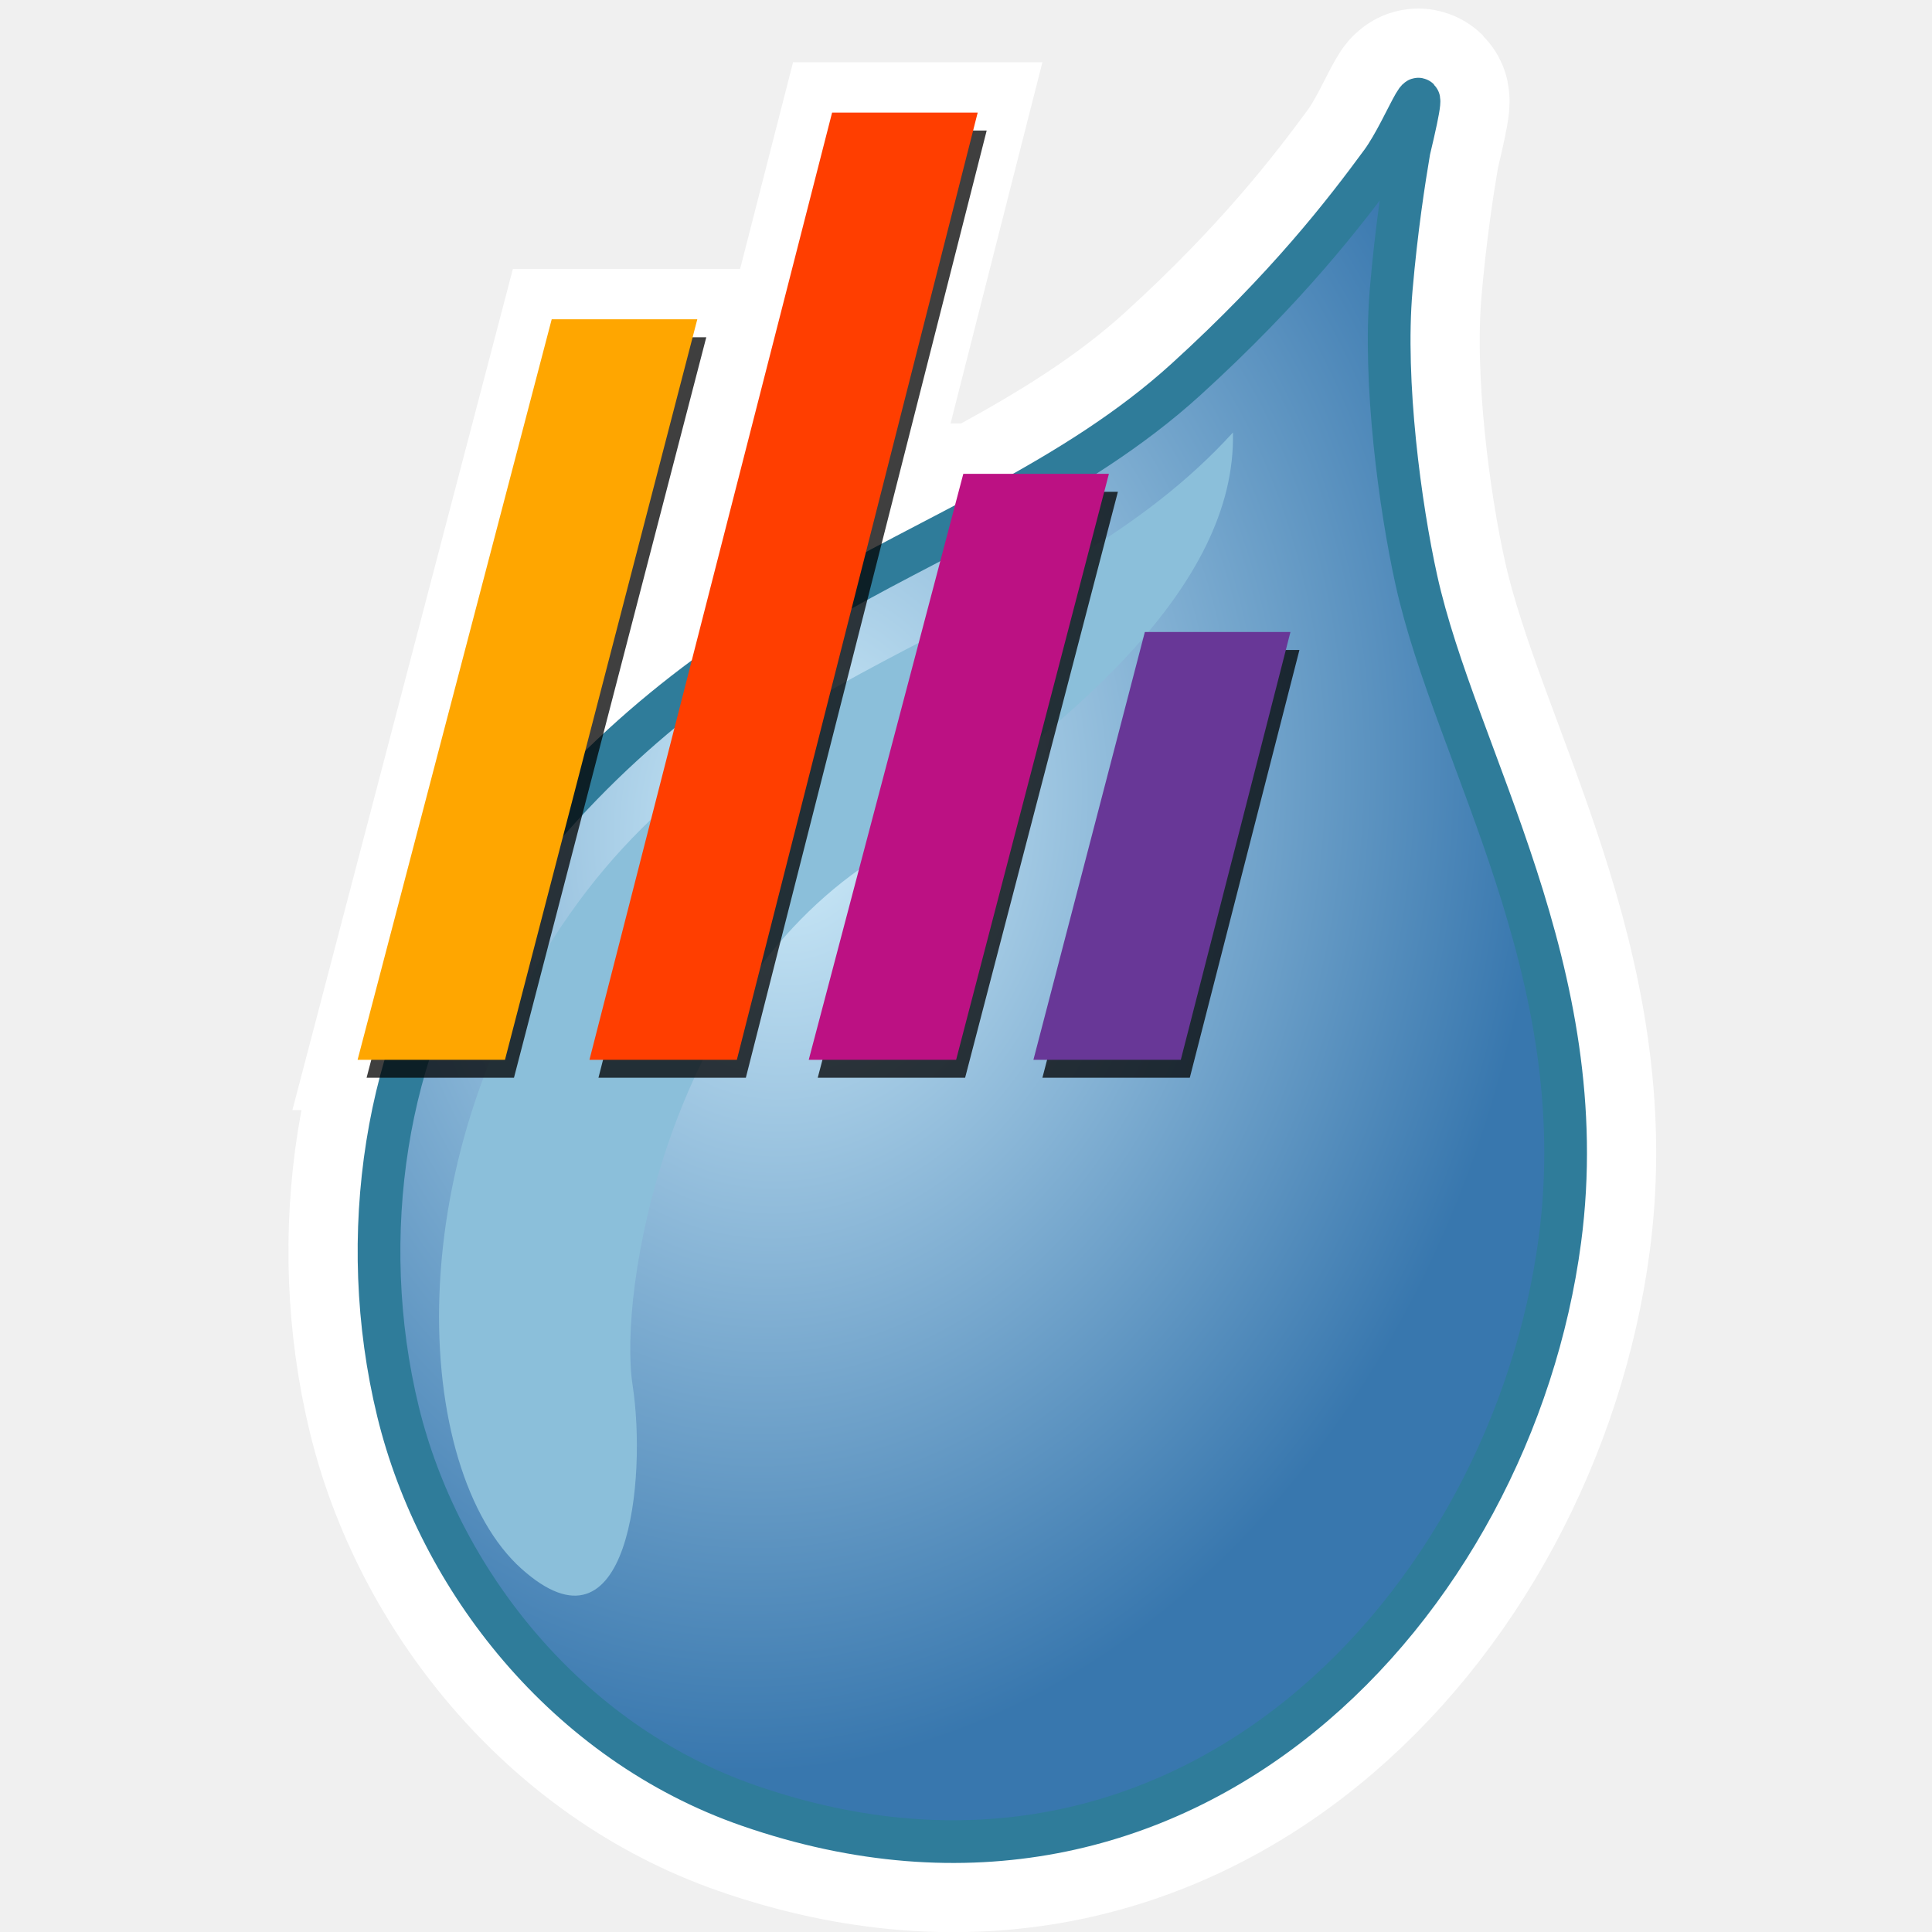
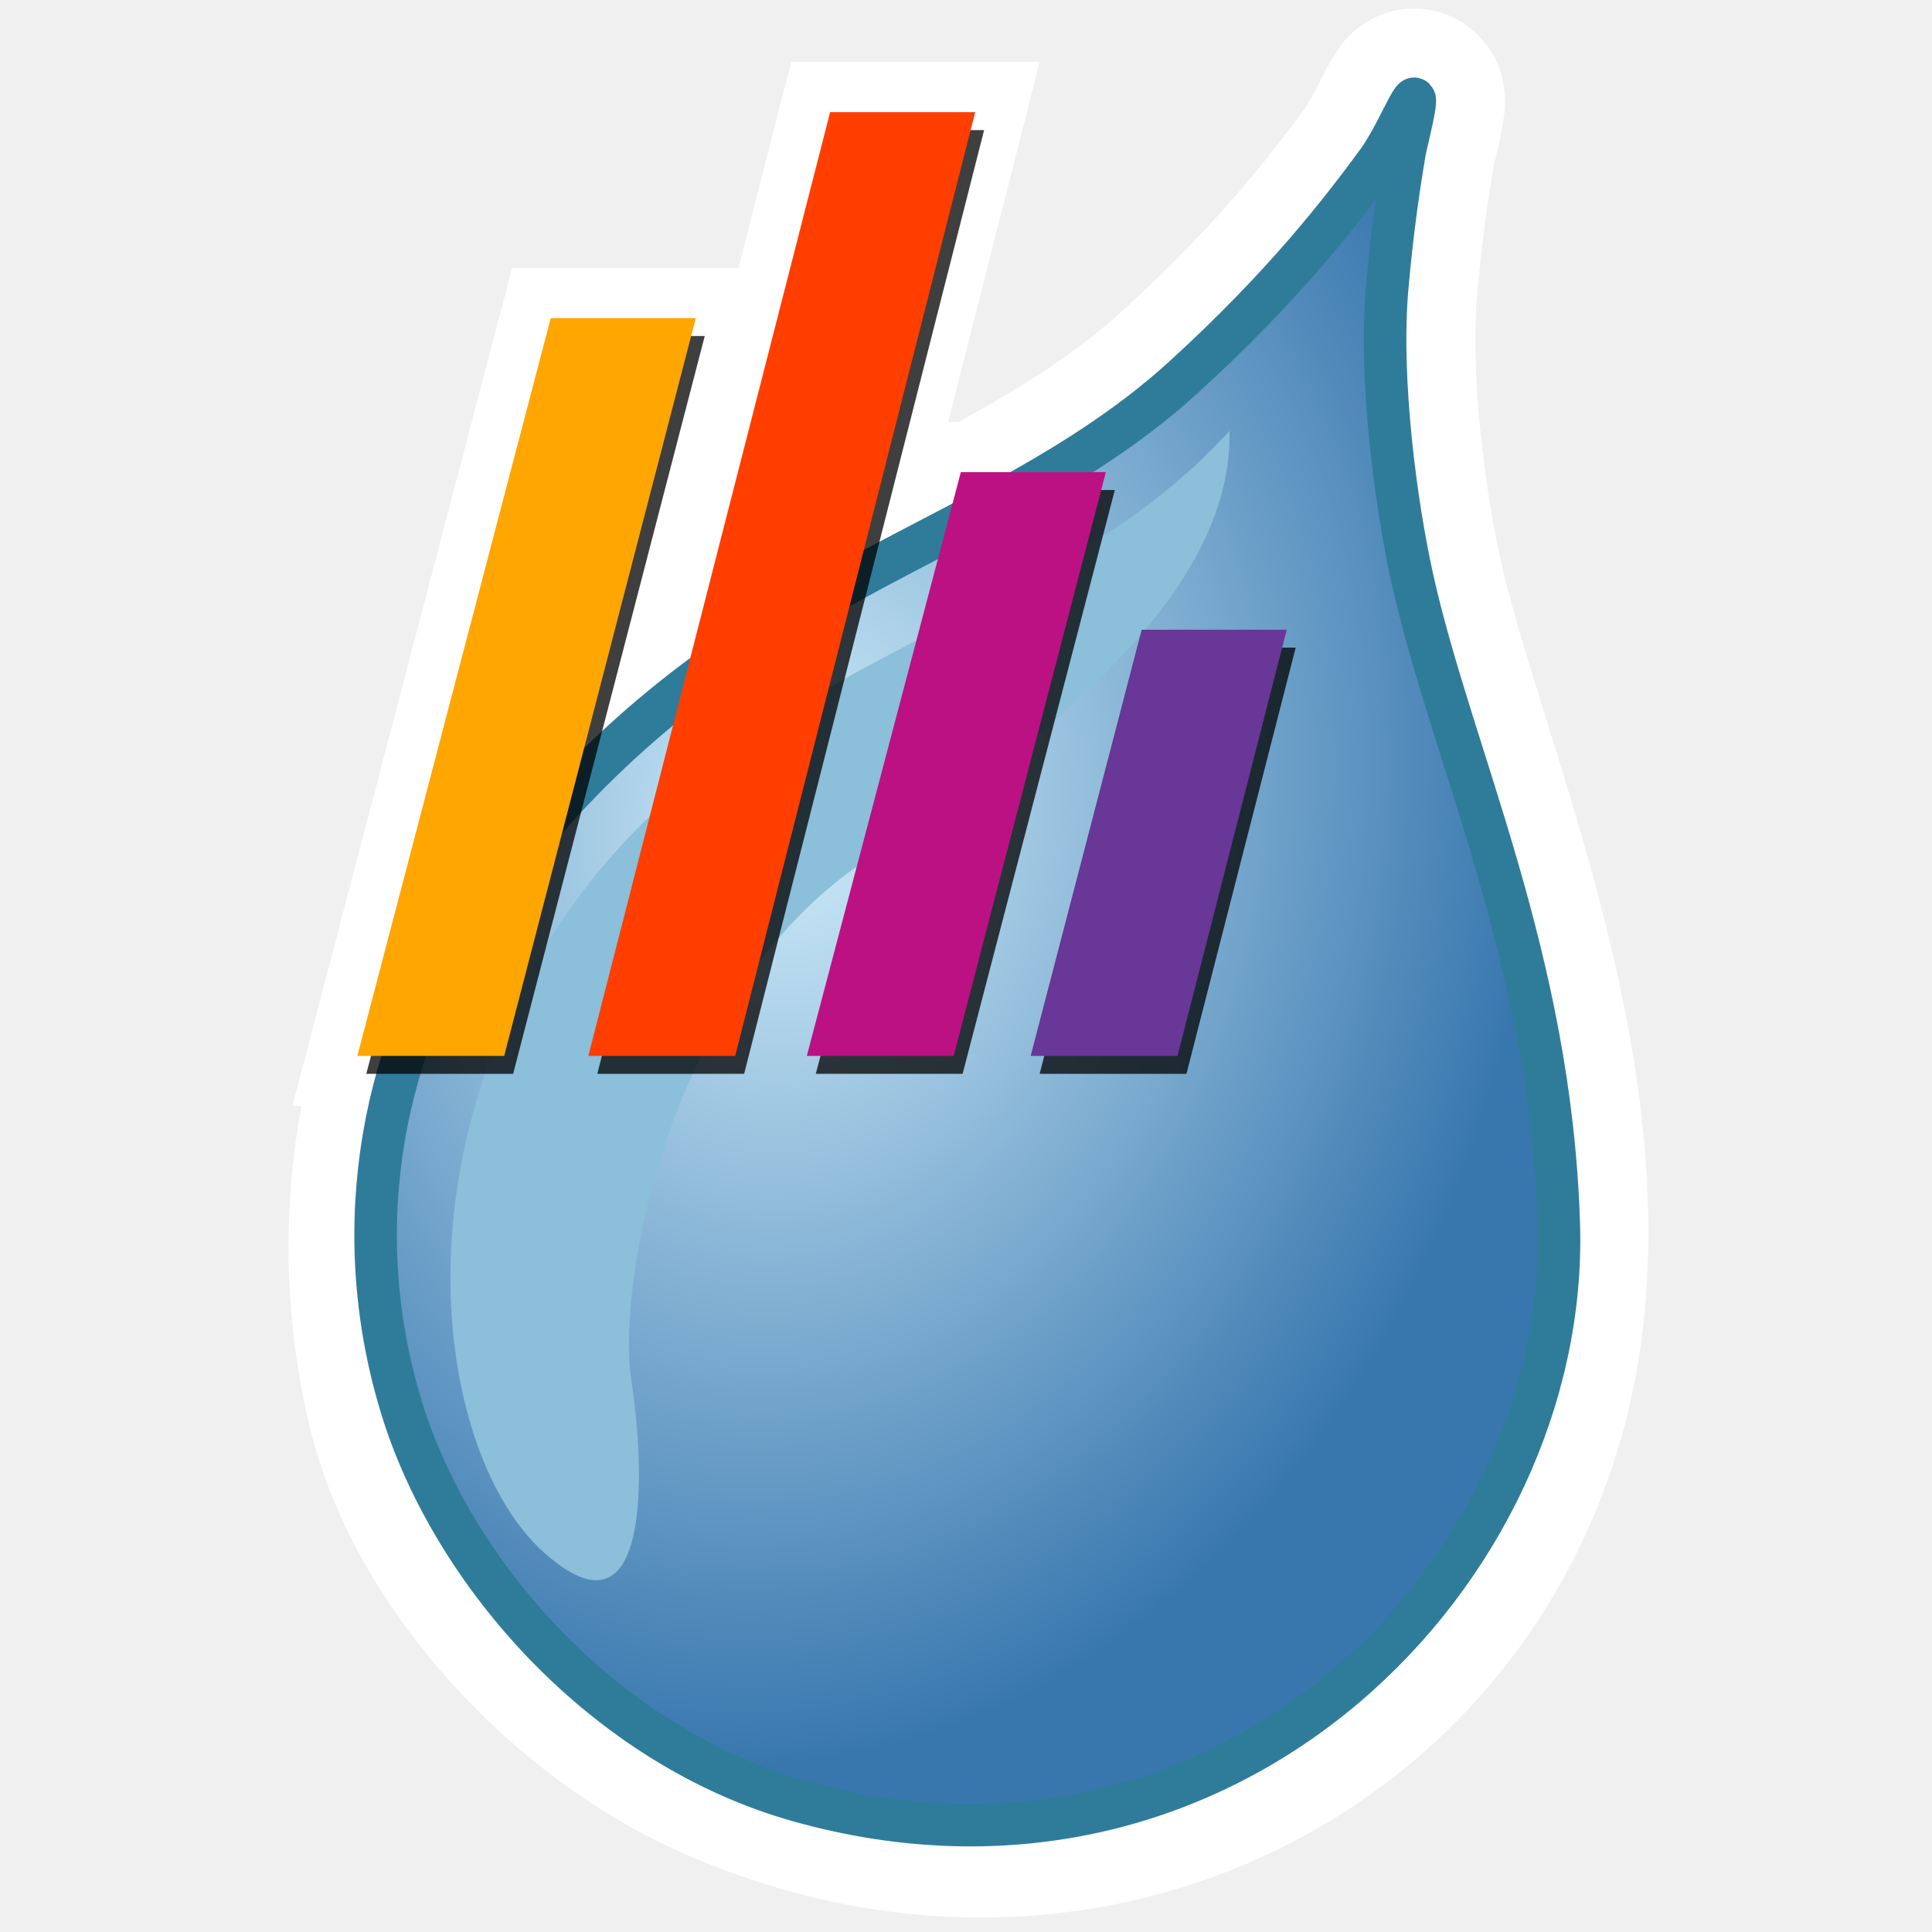
<svg xmlns="http://www.w3.org/2000/svg" xmlns:xlink="http://www.w3.org/1999/xlink" viewBox="0 0 192 192" preserveAspectRatio="xMinYMin meet" width="192" height="192" id="svg2" version="1.1">
  <defs id="defs4">
    <linearGradient id="linearGradient4003">
      <stop style="stop-color:#cfecfa;stop-opacity:1;" offset="0" id="stop4005" />
      <stop style="stop-color:#3877ae;stop-opacity:1;" offset="1" id="stop4007" />
    </linearGradient>
    <radialGradient xlink:href="#linearGradient4003" id="radialGradient4009" cx="-54.844" cy="337.301" fx="-54.844" fy="337.301" r="42.805" gradientTransform="matrix(-0.2275812,1.556473,-1.210768,-0.1770336,470.6631,423.9786)" gradientUnits="userSpaceOnUse" />
    <radialGradient xlink:href="#linearGradient4003" id="radialGradient3019" gradientUnits="userSpaceOnUse" gradientTransform="matrix(-0.2275812,1.556473,-1.210768,-0.1770336,470.6631,423.9786)" cx="-54.844" cy="337.301" fx="-54.844" fy="337.301" r="42.805" />
    <radialGradient xlink:href="#linearGradient4003" id="radialGradient3024" gradientUnits="userSpaceOnUse" gradientTransform="matrix(-0.3219448,2.201845,-1.712797,-0.2504383,672.6926,495.6964)" cx="-54.844" cy="337.301" fx="-54.844" fy="337.301" r="42.805" />
  </defs>
  <g id="layer1" transform="translate(-33.5,-207.875)">
-     <g id="g3058" style="fill:#ffffff;fill-opacity:1;stroke:#ffffff;stroke-width:8;stroke-miterlimit:4;stroke-opacity:1;stroke-dasharray:none" transform="translate(0,-1.292893)">
-       <path id="path3015" d="m 170.796,225.31 c -3.632,4.943 -9.387,12.429 -19.449,21.576 -11.021,10.019 -25.163,15.437 -37.546,22.801 -12.383,7.364 -23.252,16.334 -32.835,30.024 -9.102,13.003 -12.169,32.268 -7.913,49.733 4.042,16.589 16.675,32.861 34.88,39.168 43.452,15.054 75.808,-20.097 80.59,-56.232 3.52,-26.603 -10.36,-47.907 -14.27,-65.58 -1.6,-7.233 -3.293,-19.676 -2.495,-28.903 0.521,-6.03 1.268,-10.795 1.769,-13.77 2.476,-10.355 -0.151,-2.342 -2.731,1.183 z" style="color:#000000;fill:#000000;fill-opacity:1;stroke:#ffffff;stroke-width:18;stroke-linejoin:round;stroke-miterlimit:4;stroke-opacity:1;stroke-dasharray:none;marker:none;visibility:visible;display:inline;overflow:visible;enable-background:accumulate" />
-       <g transform="matrix(1.414637,0,0,1.414637,6.875087,-104.0795)" id="g3038" style="fill:#ffffff;fill-opacity:1;stroke:#ffffff;stroke-width:7.069;stroke-miterlimit:4;stroke-opacity:1;stroke-dasharray:none;stroke-linejoin:miter">
-         <path id="path3040" d="m 57.579,243.861 10.228,0 -13.511,52.023 -10.354,0 z" style="fill:#ffffff;fill-opacity:1;stroke:#ffffff;stroke-width:7.069;stroke-miterlimit:4;stroke-opacity:1;stroke-dasharray:none;stroke-linejoin:miter" />
-         <path style="fill:#ffffff;fill-opacity:1;stroke:#ffffff;stroke-width:7.069;stroke-miterlimit:4;stroke-opacity:1;stroke-dasharray:none;stroke-linejoin:miter" d="m 77.277,229.34 10.228,0 -16.92,66.544 -10.354,0 z" id="path3042" />
-         <path id="path3044" d="m 86.494,254.72 10.228,0 -10.733,41.164 -10.354,0 z" style="fill:#ffffff;fill-opacity:1;stroke:#ffffff;stroke-width:7.069;stroke-miterlimit:4;stroke-opacity:1;stroke-dasharray:none;stroke-linejoin:miter" />
-         <path style="fill:#ffffff;fill-opacity:1;stroke:#ffffff;stroke-width:7.069;stroke-miterlimit:4;stroke-opacity:1;stroke-dasharray:none;stroke-linejoin:miter" d="m 99.247,265.832 10.228,0 -7.702,30.052 -10.354,0 z" id="path3046" />
+     <g id="g3058" style="fill:#ffffff;fill-opacity:1;stroke:#626262;stroke-width:8;stroke-miterlimit:4;stroke-opacity:1;stroke-dasharray:none" transform="translate(0,-1.292893)">
+       <path id="path3015" d="m 170.395,225.253 c -3.618,4.925 -9.352,12.383 -19.377,21.496 -10.98,9.982 -25.07,15.38 -37.407,22.717 -12.337,7.337 -23.166,16.274 -32.714,29.913 -9.069,12.955 -12.114,32.146 -7.884,49.55 3.673,15.113 17.292,29.601 31.588,36.025 38.868,17.463 79.922,-6.276 83.458,-46.687 2.33,-26.634 -10.325,-54.069 -14.22,-71.677 -1.594,-7.207 -3.281,-19.603 -2.486,-28.796 0.52,-6.008 1.263,-10.755 1.763,-13.719 2.467,-10.317 -0.151,-2.334 -2.721,1.178 z" style="color:#000000;fill:#000000;fill-opacity:1;stroke:#ffffff;stroke-width:17.934;stroke-linejoin:round;stroke-miterlimit:4;stroke-opacity:1;stroke-dasharray:none;marker:none;visibility:visible;display:inline;overflow:visible;enable-background:accumulate" />
+       <g transform="matrix(1.409415,0,0,1.409415,7.07917,-102.9201)" id="g3038" style="fill:#ffffff;fill-opacity:1;stroke:#ffffff;stroke-width:7.069;stroke-linejoin:miter;stroke-miterlimit:4;stroke-opacity:1;stroke-dasharray:none">
+         <path id="path3040" d="m 57.579,243.861 10.228,0 -13.511,52.023 -10.354,0 z" style="fill:#ffffff;fill-opacity:1;stroke:#ffffff;stroke-width:7.069;stroke-linejoin:miter;stroke-miterlimit:4;stroke-opacity:1;stroke-dasharray:none" />
+         <path style="fill:#ffffff;fill-opacity:1;stroke:#ffffff;stroke-width:7.069;stroke-linejoin:miter;stroke-miterlimit:4;stroke-opacity:1;stroke-dasharray:none" d="m 77.277,229.34 10.228,0 -16.92,66.544 -10.354,0 z" id="path3042" />
+         <path id="path3044" d="m 86.494,254.72 10.228,0 -10.733,41.164 -10.354,0 z" style="fill:#ffffff;fill-opacity:1;stroke:#ffffff;stroke-width:7.069;stroke-linejoin:miter;stroke-miterlimit:4;stroke-opacity:1;stroke-dasharray:none" />
+         <path style="fill:#ffffff;fill-opacity:1;stroke:#ffffff;stroke-width:7.069;stroke-linejoin:miter;stroke-miterlimit:4;stroke-opacity:1;stroke-dasharray:none" d="m 99.247,265.832 10.228,0 -7.702,30.052 -10.354,0 z" id="path3046" />
      </g>
    </g>
-     <g id="logo-droplet" transform="matrix(1.414637,0,0,1.414637,6.875087,-105.3724)">
-       <path id="path3969" d="m 115.875,232.844 c -2.567,3.494 -6.636,8.786 -13.748,15.252 -7.791,7.082 -17.788,10.912 -26.541,16.118 -8.753,5.206 -16.437,11.547 -23.211,21.224 -6.434,9.192 -8.602,22.81 -5.594,35.156 2.857,11.726 11.788,23.229 24.656,27.688 30.716,10.641 53.589,-14.206 56.969,-39.75 2.489,-18.806 -7.324,-33.866 -10.087,-46.358 -1.131,-5.113 -2.328,-13.909 -1.764,-20.431 0.369,-4.263 0.896,-7.631 1.251,-9.734 1.75,-7.32 -0.107,-1.656 -1.931,0.836 z" style="fill:url(#radialGradient4009);fill-opacity:1;stroke:none" />
-       <path style="color:#000000;fill:none;stroke:#2f7c9a;stroke-width:3;stroke-linejoin:round;stroke-miterlimit:4;stroke-opacity:1;stroke-dasharray:none;marker:none;visibility:visible;display:inline;overflow:visible;enable-background:accumulate" d="m 115.875,232.844 c -2.567,3.494 -6.636,8.786 -13.748,15.252 -7.791,7.082 -17.788,10.912 -26.541,16.118 -8.753,5.206 -16.437,11.547 -23.211,21.224 -6.434,9.192 -8.602,22.81 -5.594,35.156 2.857,11.726 11.788,23.229 24.656,27.688 30.716,10.641 53.589,-14.206 56.969,-39.75 2.489,-18.806 -7.324,-33.866 -10.087,-46.358 -1.131,-5.113 -2.328,-13.909 -1.764,-20.431 0.369,-4.263 0.896,-7.631 1.251,-9.734 1.75,-7.32 -0.107,-1.656 -1.931,0.836 z" id="path3256" />
-       <path id="path3965" d="m 105.435,251.816 c -12.627,13.89 -33.335,15.784 -45.962,32.956 -13.114,17.835 -11.617,40.027 -4.041,46.846 7.576,6.819 8.839,-6.313 7.829,-12.879 -1.01,-6.566 2.399,-27.274 16.668,-36.744 14.268,-9.47 25.759,-19.445 25.506,-30.178 z" style="fill:#8bbfda;fill-opacity:1;stroke:none" />
+     <g id="logo-droplet" transform="matrix(1.409415,0,0,1.409415,7.07917,-104.213)">
+       <path id="path3969" d="m 115.875,232.844 c -2.567,3.494 -6.636,8.786 -13.748,15.252 -7.791,7.082 -17.788,10.912 -26.541,16.118 -8.753,5.206 -16.437,11.547 -23.211,21.224 -6.434,9.192 -8.602,22.81 -5.594,35.156 2.857,11.726 12.459,23.491 25.531,27.313 30.841,9.017 58.462,-15.456 56.094,-39.375 -1.869,-18.877 -7.324,-33.866 -10.087,-46.358 -1.131,-5.113 -2.328,-13.909 -1.764,-20.431 0.369,-4.263 0.896,-7.631 1.251,-9.734 1.75,-7.32 -0.107,-1.656 -1.931,0.836 z" style="fill:url(#radialGradient4009);fill-opacity:1;stroke:none" />
+       <path style="color:#000000;fill:none;stroke:#2f7c9a;stroke-width:3;stroke-linejoin:round;stroke-miterlimit:4;stroke-opacity:1;stroke-dasharray:none;marker:none;visibility:visible;display:inline;overflow:visible;enable-background:accumulate" d="m 115.875,232.844 c -2.567,3.494 -6.636,8.786 -13.748,15.252 -7.791,7.082 -17.788,10.912 -26.541,16.118 -8.753,5.206 -16.437,11.547 -23.211,21.224 -6.434,9.192 -9.28,22.198 -5.343,35.156 3.589,11.813 14.358,23.968 28.03,27.812 30.377,8.539 54.339,-16.334 53.595,-40.627 -0.581,-18.961 -7.574,-33.113 -10.338,-45.606 -1.131,-5.113 -2.328,-13.909 -1.764,-20.431 0.369,-4.263 0.896,-7.631 1.251,-9.734 1.75,-7.32 -0.107,-1.656 -1.931,0.836 z" id="path3256" />
+       <path id="path3965" d="m 105.435,251.816 c -12.627,13.89 -33.335,15.784 -45.962,32.956 -13.114,17.835 -9.986,39.275 -2.41,46.093 7.576,6.819 7.208,-5.561 6.198,-12.127 -1.01,-6.566 2.399,-27.274 16.668,-36.744 14.268,-9.47 25.759,-19.445 25.506,-30.178 z" style="fill:#8bbfda;fill-opacity:1;stroke:none" />
    </g>
-     <g id="logo-chart" transform="matrix(1.414637,0,0,1.414637,6.875087,-105.3724)">
+     <g id="logo-chart" transform="matrix(1.409415,0,0,1.409415,7.07917,-104.213)">
      <g transform="translate(0.6313453,1.262691)" style="opacity:0.753;fill:#000000;fill-opacity:1" id="use3929">
        <path id="path3933" d="m 57.579,243.861 10.228,0 -13.511,52.023 -10.354,0 z" style="fill:#000000;fill-opacity:1;stroke:none" />
        <path style="fill:#000000;fill-opacity:1;stroke:none" d="m 77.277,229.34 10.228,0 -16.92,66.544 -10.354,0 z" id="path3935" />
        <path id="path3937" d="m 86.494,254.72 10.228,0 -10.733,41.164 -10.354,0 z" style="fill:#000000;fill-opacity:1;stroke:none" />
        <path style="fill:#000000;fill-opacity:1;stroke:none" d="m 99.247,265.832 10.228,0 -7.702,30.052 -10.354,0 z" id="path3939" />
      </g>
      <g id="g3923">
        <path style="fill:#ffa600;fill-opacity:1;stroke:none" d="m 57.579,243.861 10.228,0 -13.511,52.023 -10.354,0 z" id="path3915" />
        <path id="path3917" d="m 77.277,229.34 10.228,0 -16.92,66.544 -10.354,0 z" style="fill:#ff3e00;fill-opacity:1;stroke:none" />
        <path style="fill:#bc1183;fill-opacity:1;stroke:none" d="m 86.494,254.72 10.228,0 -10.733,41.164 -10.354,0 z" id="path3919" />
        <path id="path3921" d="m 99.247,265.832 10.228,0 -7.702,30.052 -10.354,0 z" style="fill:#683797;fill-opacity:1;stroke:none" />
      </g>
    </g>
  </g>
</svg>
